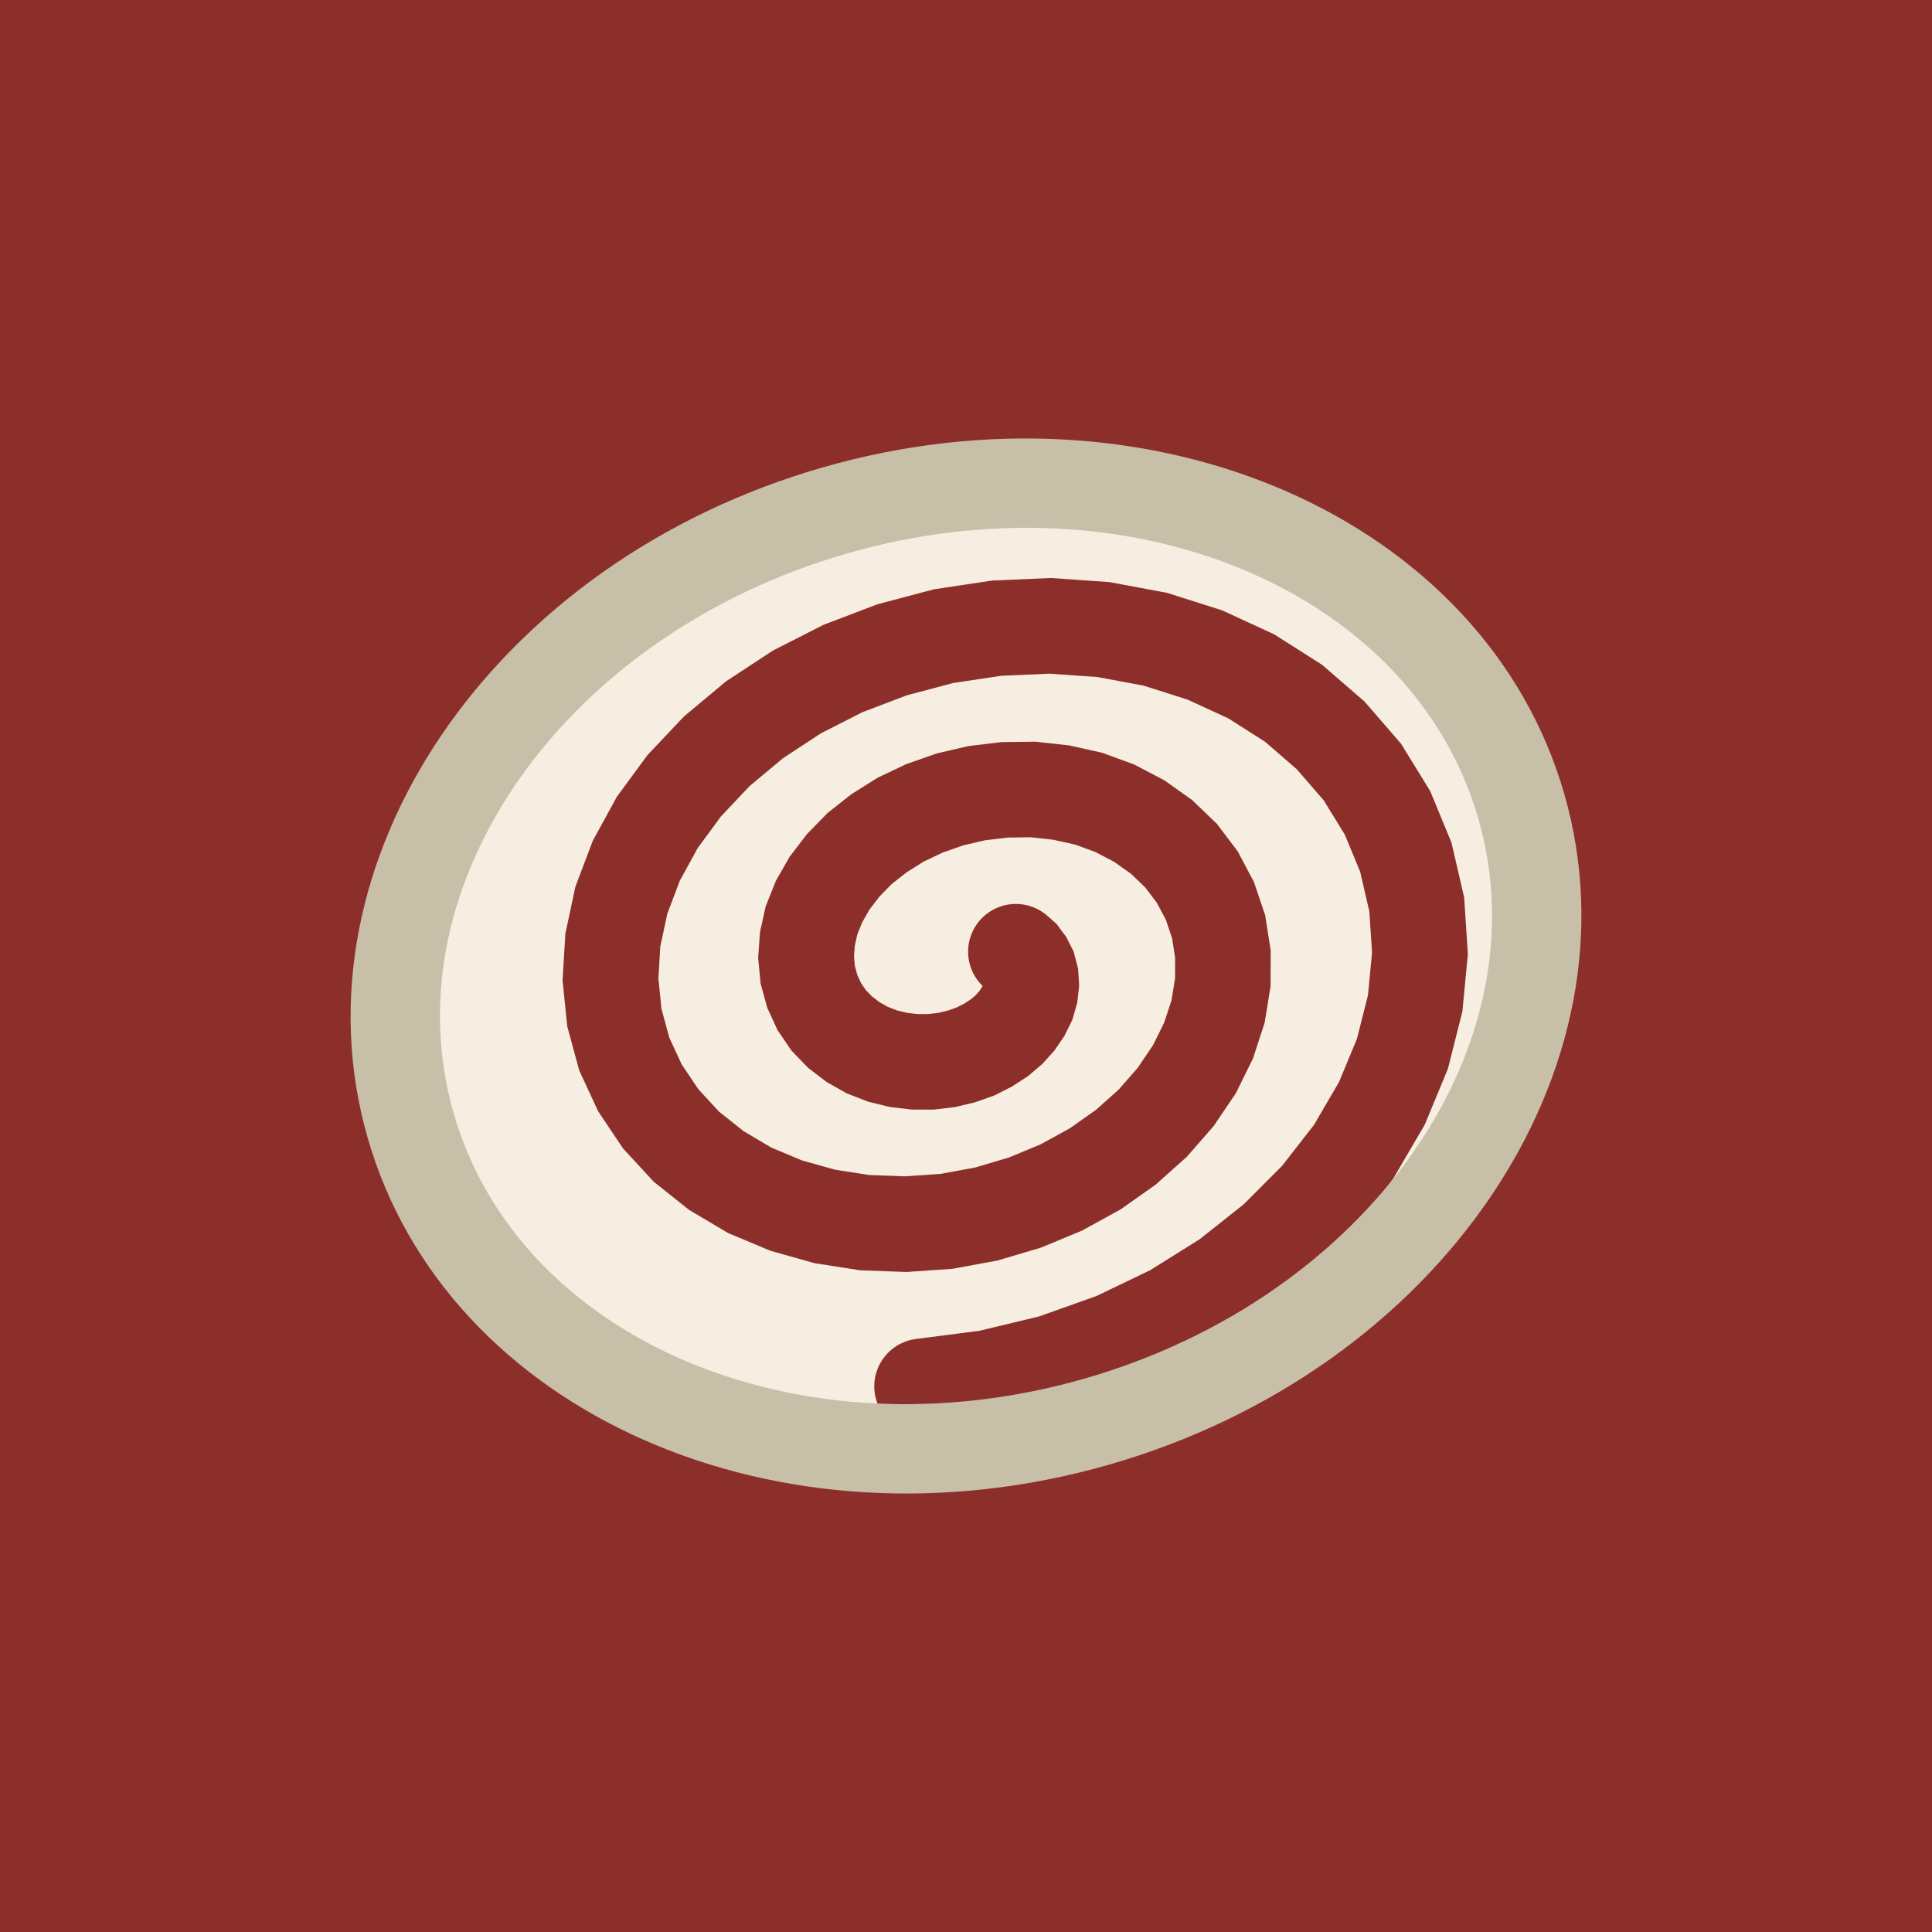
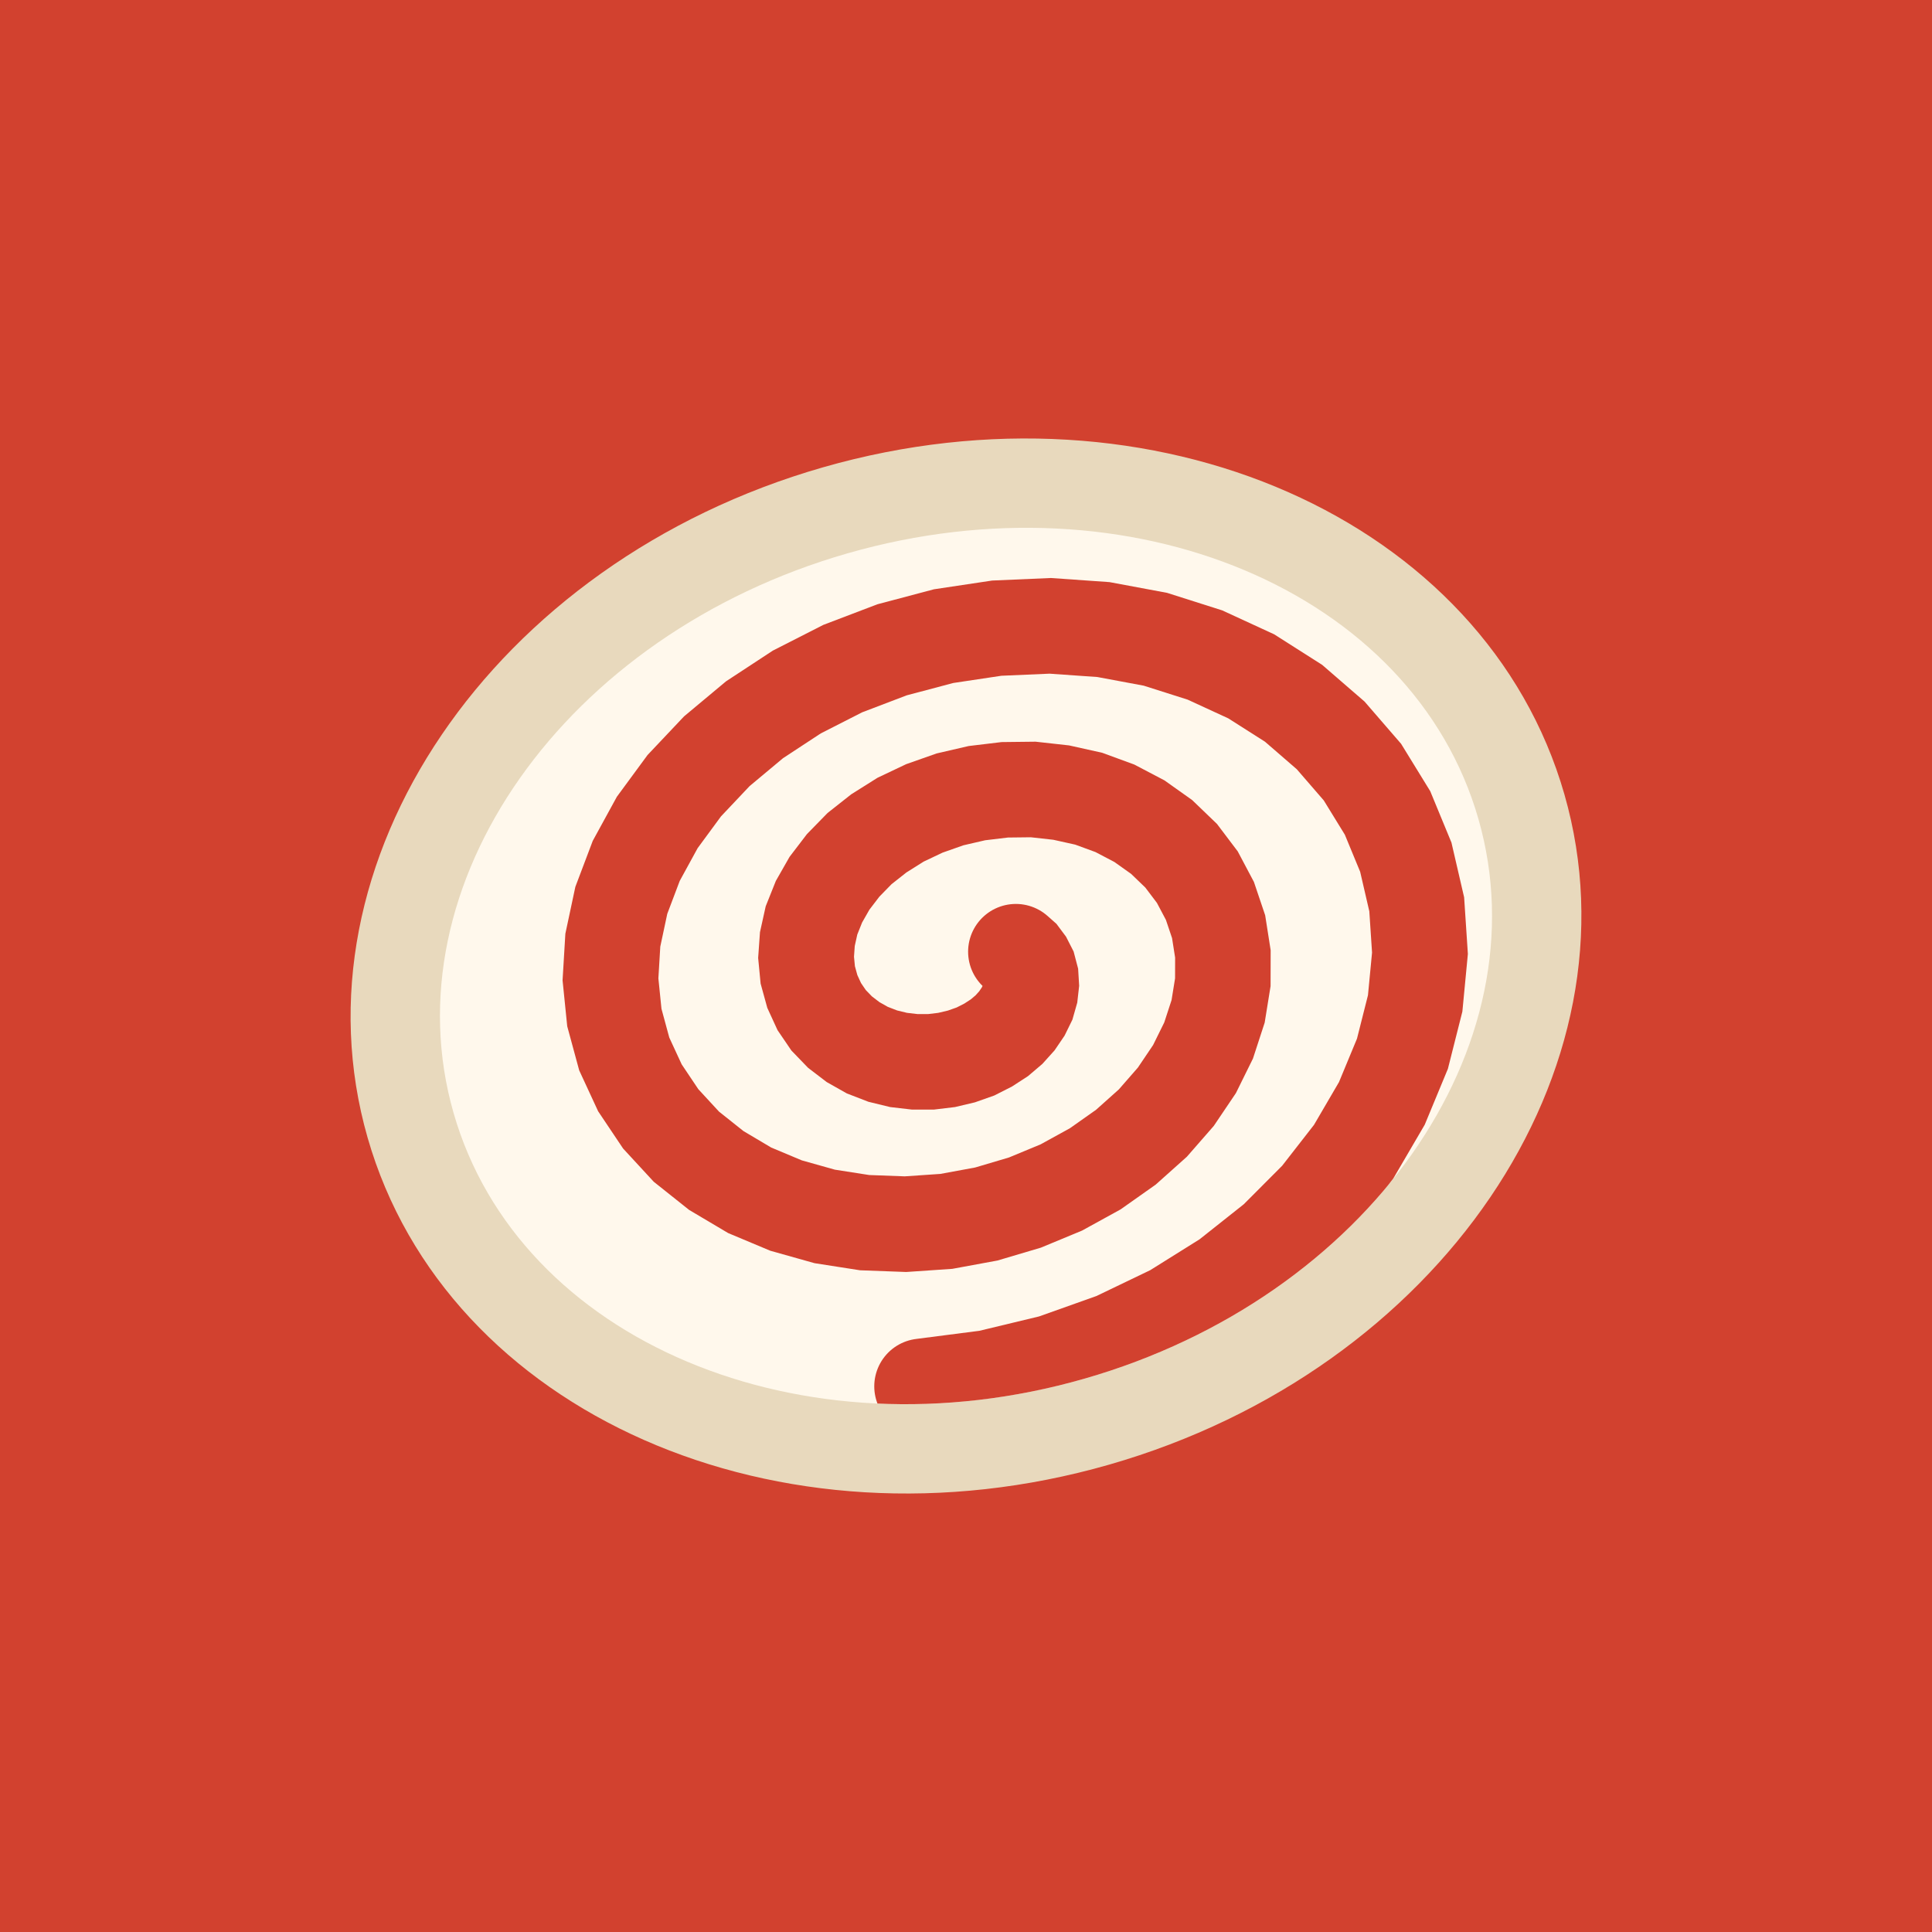
<svg xmlns="http://www.w3.org/2000/svg" viewBox="0 0 108 108" width="108" height="108">
  <defs>
    <clipPath id="face">
      <ellipse cx="54" cy="54" rx="29.8" ry="24" transform="rotate(-16 54 54)" />
    </clipPath>
  </defs>
-   <rect width="108" height="108" fill="#8C2F2A" />
+   <rect width="108" height="108" fill="#D2412F" />
  <g transform="rotate(-16 54 54)">
-     <ellipse cx="54" cy="54" rx="34.8" ry="29" fill="#C8BFA9" />
-     <ellipse cx="54" cy="54" rx="29.8" ry="24" fill="#F6EEE0" />
+     <ellipse cx="54" cy="54" rx="34.8" ry="29" fill="#E8D9BD" />
+     <ellipse cx="54" cy="54" rx="29.8" ry="24" fill="#FFF8EC" />
  </g>
  <g clip-path="url(#face)">
-     <path transform="rotate(-16 54 54)" d="M56.90 54.00L57.11 54.33L57.25 54.70L57.33 55.11L57.32 55.55L57.22 56.00L57.03 56.46L56.75 56.91L56.37 57.33L55.89 57.73L55.33 58.08L54.69 58.37L53.97 58.59L53.19 58.74L52.36 58.79L51.51 58.75L50.64 58.61L49.77 58.36L48.93 58.01L48.14 57.56L47.40 57.00L46.76 56.35L46.21 55.61L45.78 54.80L45.49 53.92L45.35 53.00L45.36 52.04L45.54 51.07L45.89 50.11L46.40 49.17L47.09 48.28L47.94 47.45L48.95 46.70L50.09 46.05L51.36 45.53L52.74 45.13L54.19 44.89L55.71 44.80L57.25 44.88L58.80 45.13L60.33 45.55L61.79 46.15L63.17 46.90L64.43 47.82L65.55 48.89L66.50 50.08L67.26 51.39L67.80 52.79L68.11 54.26L68.18 55.78L67.99 57.31L67.55 58.83L66.85 60.32L65.89 61.74L64.69 63.06L63.26 64.26L61.62 65.32L59.80 66.20L57.82 66.89L55.71 67.37L53.52 67.62L51.27 67.64L49.01 67.42L46.77 66.94L44.60 66.23L42.55 65.28L40.64 64.10L38.92 62.72L37.43 61.14L36.19 59.40L35.24 57.51L34.60 55.52L34.28 53.46L34.31 51.35L34.69 49.24L35.42 47.17L36.49 45.16L37.90 43.27L39.62 41.53L41.64 39.97L43.92 38.62L46.43 37.51L49.13 36.67L51.96 36.12L54.90 35.87L57.88 35.93L60.86 36.32L63.77 37.02L66.57 38.04L69.21 39.36L71.63 40.97L73.79 42.83L75.65 44.93L77.15 47.23L78.29 49.69L79.01 52.27L79.31 54.93L79.17 57.63L78.59 60.31L77.56 62.93L76.10 65.44L74.23 67.79L71.97 69.95L69.35 71.86L66.42 73.49L63.22 74.81L59.81 75.79L56.23 76.40L52.55 76.63L48.84 76.47L45.16 75.91" fill="none" stroke="#8C2F2A" stroke-width="5.34" stroke-linecap="round" />
+     <path transform="rotate(-16 54 54)" d="M56.90 54.00L57.11 54.33L57.25 54.70L57.33 55.11L57.32 55.55L57.22 56.00L57.03 56.46L56.75 56.91L56.37 57.33L55.89 57.73L55.33 58.08L54.69 58.37L53.97 58.59L53.19 58.74L52.36 58.79L51.51 58.75L50.64 58.61L49.77 58.36L48.93 58.01L48.14 57.56L47.40 57.00L46.76 56.35L46.21 55.61L45.78 54.80L45.49 53.92L45.35 53.00L45.36 52.04L45.54 51.07L45.89 50.11L46.40 49.17L47.09 48.28L47.94 47.45L48.95 46.70L50.09 46.05L51.36 45.53L52.74 45.13L54.19 44.89L55.71 44.80L57.25 44.88L58.80 45.13L60.33 45.55L61.79 46.15L63.17 46.90L64.43 47.82L65.55 48.89L66.50 50.08L67.26 51.39L67.80 52.79L68.11 54.26L68.18 55.78L67.99 57.31L67.55 58.83L66.85 60.32L65.89 61.74L64.69 63.06L63.26 64.26L61.62 65.32L59.80 66.20L57.82 66.89L55.71 67.37L53.52 67.62L51.27 67.64L49.01 67.42L46.77 66.94L44.60 66.23L42.55 65.28L40.64 64.10L38.92 62.72L37.43 61.14L36.19 59.40L35.24 57.51L34.60 55.52L34.28 53.46L34.31 51.35L34.69 49.24L35.42 47.17L36.49 45.16L37.90 43.27L39.62 41.53L41.64 39.97L43.92 38.62L46.43 37.51L49.13 36.67L51.96 36.12L54.90 35.87L57.88 35.93L60.86 36.32L63.77 37.02L66.57 38.04L69.21 39.36L71.63 40.97L73.79 42.83L75.65 44.93L77.15 47.23L78.29 49.69L79.01 52.27L79.31 54.93L79.17 57.63L78.59 60.31L77.56 62.93L76.10 65.44L74.23 67.79L71.97 69.95L69.35 71.86L66.42 73.49L63.22 74.81L59.81 75.79L56.23 76.40L52.55 76.63L48.84 76.47L45.16 75.91" fill="none" stroke="#D2412F" stroke-width="5.34" stroke-linecap="round" />
  </g>
</svg>
